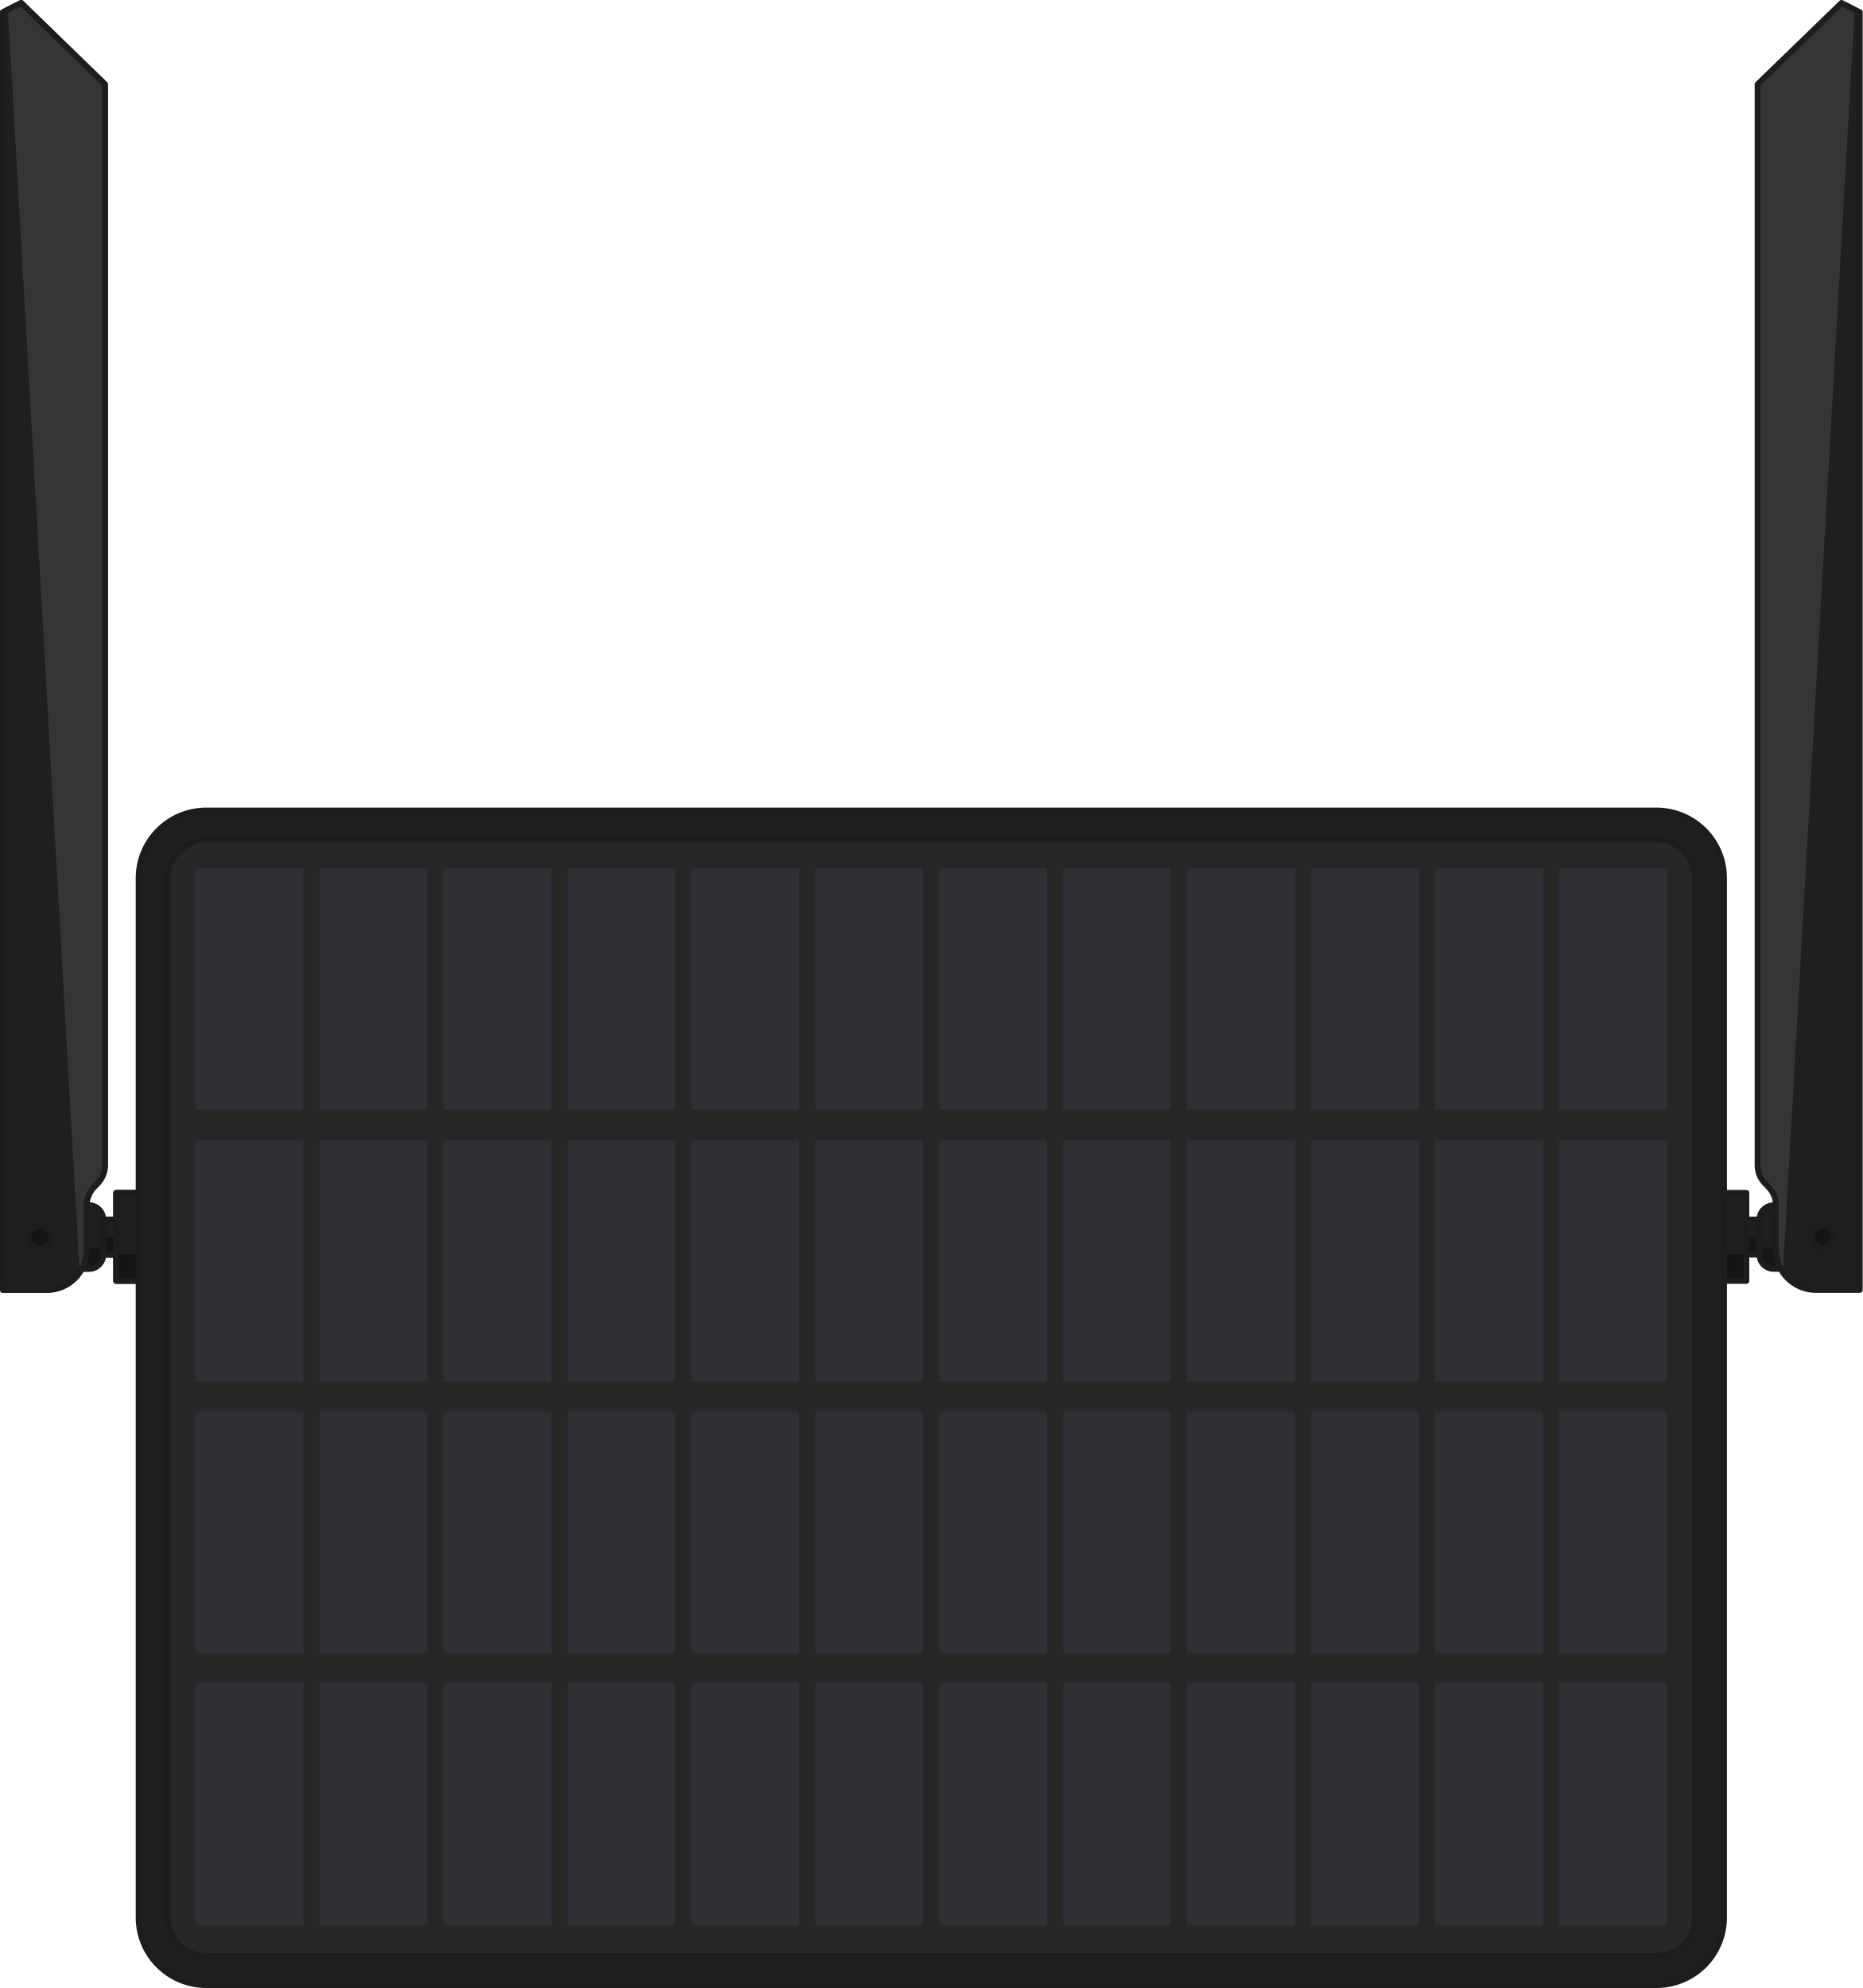
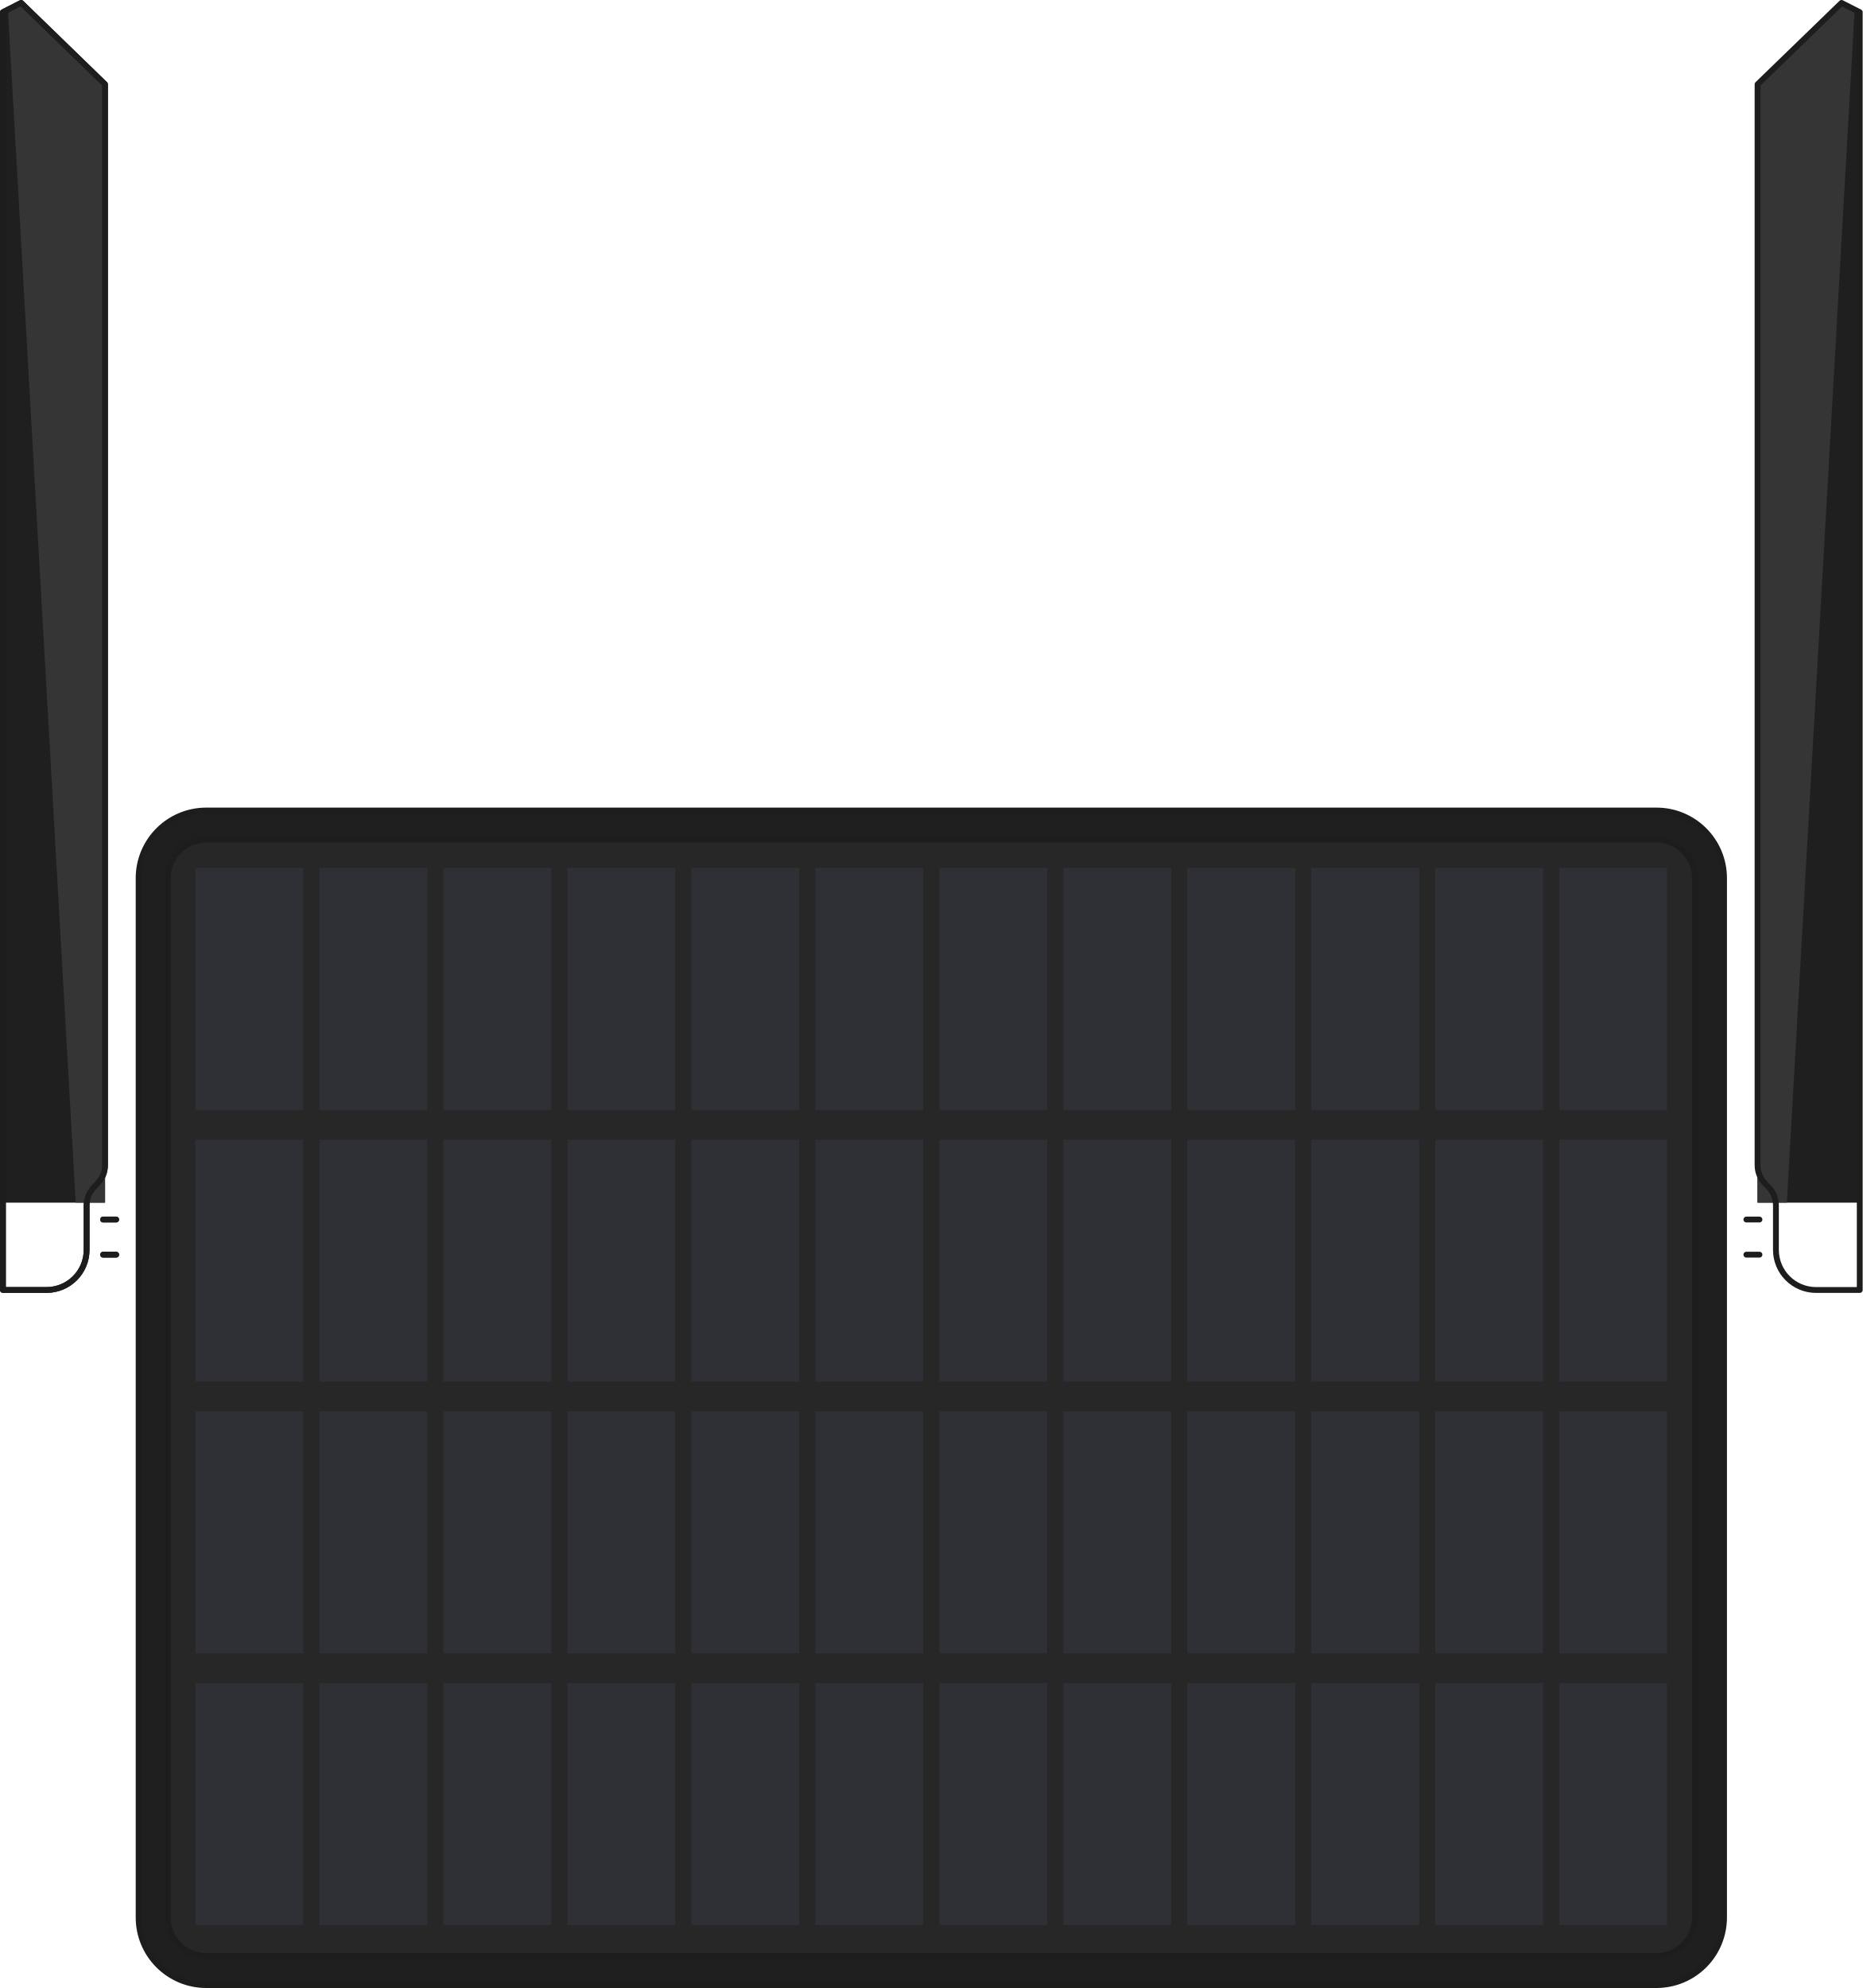
<svg xmlns="http://www.w3.org/2000/svg" viewBox="0 0 511.14 545.49" version="1.1" id="svg544" width="511.14" height="545.49">
  <defs id="defs1">
    <style id="style1">.cls-1{fill:#201f1f;}.cls-2{fill:#161515;}.cls-3{fill:#282727;}.cls-4,.cls-6{fill:none;}.cls-4{stroke:#1d1d1b;stroke-linecap:round;stroke-linejoin:round;stroke-width:1.6px;}.cls-5{fill:#353535;}.cls-6{stroke:#777677;stroke-miterlimit:10;stroke-width:0.99px;}.cls-7{fill:#2e3035;}</style>
  </defs>
  <g id="Layer_2" data-name="Layer 2" transform="translate(-171.45,-124.6)">
-     <path class="cls-1" fill="#201f1f" d="m 681.76,127.94 v 350.63 h -12 a 11,11 0 0 1 -11,-11 v -12.24 a 7.11,7.11 0 0 0 -1.95,-4.89 l -1.15,-1.22 a 7.1,7.1 0 0 1 -1.94,-4.89 v -296.6 l 23,-22.33 3.64,1.85 z" id="path1" />
-     <circle class="cls-2" fill="#161515" cx="671.64" cy="464.07" r="3.05" id="circle1" />
-     <path class="cls-1" fill="#201f1f" d="m 658.79,455.33 h -0.63 a 3.9,3.9 0 0 0 -3.89,3.9 v 9.64 a 3.89,3.89 0 0 0 3.89,3.89 h 1.94" id="path2" />
-     <rect class="cls-1" fill="#201f1f" x="650.68" y="459.23" width="3.59" height="9.64" id="rect2" />
-     <polyline class="cls-1" fill="#201f1f" points="644.85 476.07 650.68 476.07 650.68 451.91 644.51 451.91" id="polyline2" />
+     <path class="cls-1" fill="#201f1f" d="m 681.76,127.94 v 326.66 h -28.04 v -306.87 l 23,-22.33 3.64,1.85 z" id="path1" />
    <path class="cls-1" fill="#201f1f" d="M 626,347 H 228.05 a 18.56,18.56 0 0 0 -18.56,18.55 v 285.19 a 18.55,18.55 0 0 0 18.56,18.55 H 626 a 18.54,18.54 0 0 0 18.55,-18.55 V 365.52 A 18.55,18.55 0 0 0 626,347 Z m 10.55,303.77 A 10.56,10.56 0 0 1 626,661.29 H 228.05 A 10.57,10.57 0 0 1 217.49,650.74 V 365.52 A 10.57,10.57 0 0 1 228.05,355 H 626 a 10.56,10.56 0 0 1 10.55,10.55 z" id="path3" />
    <path class="cls-3" fill="#282727" d="M 636.51,365.52 V 650.74 A 10.56,10.56 0 0 1 626,661.29 H 228.05 A 10.57,10.57 0 0 1 217.49,650.74 V 365.52 A 10.57,10.57 0 0 1 228.05,355 H 626 a 10.56,10.56 0 0 1 10.51,10.52 z" id="path4" />
    <path class="cls-4" stroke="#1d1d1b" stroke-width="1.6px" stroke-linecap="round" stroke-linejoin="round" d="m 200.26,147.73 v 296.6 a 7.11,7.11 0 0 1 -1.95,4.89 l -1.15,1.22 a 7.14,7.14 0 0 0 -1.94,4.89 v 12.23 a 11,11 0 0 1 -11,11 H 172.25 V 127.94 l 5,-2.54 z" id="path5" />
-     <circle class="cls-4" stroke="#1d1d1b" stroke-width="1.6px" stroke-linecap="round" stroke-linejoin="round" cx="182.36" cy="464.07" r="3.05" id="circle5" />
-     <path class="cls-4" stroke="#1d1d1b" stroke-width="1.6px" stroke-linecap="round" stroke-linejoin="round" d="m 195.22,455.33 h 0.62 a 3.91,3.91 0 0 1 3.9,3.9 v 9.64 a 3.9,3.9 0 0 1 -3.9,3.89 h -1.93" id="path6" />
    <line class="cls-4" stroke="#1d1d1b" stroke-width="1.6px" stroke-linecap="round" stroke-linejoin="round" x1="199.74" y1="459.23" x2="203.33" y2="459.23" id="line6" />
    <line class="cls-4" stroke="#1d1d1b" stroke-width="1.6px" stroke-linecap="round" stroke-linejoin="round" x1="199.74" y1="468.87" x2="203.33" y2="468.87" id="line7" />
-     <polyline class="cls-4" stroke="#1d1d1b" stroke-width="1.6px" stroke-linecap="round" stroke-linejoin="round" points="209.16 476.07 203.32 476.07 203.32 451.91 209.49 451.91" id="polyline7" />
-     <path class="cls-5" fill="#353535" d="M 680.39,127.25 660.7,473.74 a 10.9,10.9 0 0 1 -1.91,-6.19 v -12.22 a 7.11,7.11 0 0 0 -1.95,-4.89 l -1.15,-1.22 a 7.1,7.1 0 0 1 -1.94,-4.89 v -296.6 l 23,-22.33 z" id="path7" />
-     <rect class="cls-2" fill="#161515" x="651.02" y="464.07" width="3" height="4.63" id="rect7" />
-     <rect class="cls-2" fill="#161515" x="644.51" y="468.7" width="6.19" height="7.21" id="rect8" />
-     <path class="cls-2" fill="#161515" d="m 654.62,467.12 h 4.52 v 5.54 h -2.52 a 2,2 0 0 1 -2,-2 v -3.55 z" id="path8" />
-     <path class="cls-1" fill="#201f1f" d="m 172.25,127.94 v 350.63 h 12 a 11,11 0 0 0 11,-11 v -12.24 a 7.11,7.11 0 0 1 1.95,-4.89 l 1.15,-1.22 a 7.1,7.1 0 0 0 1.94,-4.89 v -296.6 l -23,-22.33 -3.64,1.85 z" id="path9" />
-     <circle class="cls-2" fill="#161515" cx="182.36" cy="464.07" r="3.05" id="circle9" />
-     <path class="cls-1" fill="#201f1f" d="m 195.22,455.33 h 0.63 a 3.9,3.9 0 0 1 3.89,3.9 v 9.64 a 3.89,3.89 0 0 1 -3.89,3.89 h -1.94" id="path10" />
-     <rect class="cls-1" fill="#201f1f" x="199.74" y="459.23" width="3.59" height="9.64" id="rect10" />
-     <polyline class="cls-1" fill="#201f1f" points="209.16 476.07 203.33 476.07 203.33 451.91 209.5 451.91" id="polyline10" />
-     <path class="cls-5" fill="#353535" d="m 173.62,127.25 19.69,346.49 a 10.9,10.9 0 0 0 1.91,-6.19 v -12.22 a 7.11,7.11 0 0 1 1.95,-4.89 l 1.15,-1.22 a 7.1,7.1 0 0 0 1.94,-4.89 v -296.6 l -23,-22.33 z" id="path11" />
-     <rect class="cls-2" fill="#161515" x="199.99" y="464.07" width="3" height="4.63" transform="rotate(180,201.495,466.385)" id="rect11" />
-     <rect class="cls-2" fill="#161515" x="203.31" y="468.7" width="6.19" height="7.21" transform="rotate(180,206.405,472.31)" id="rect12" />
-     <path class="cls-2" fill="#161515" d="m 196.86,467.12 h 2.52 v 5.54 h -4.52 v -3.55 a 2,2 0 0 1 2,-1.99 z" transform="rotate(180,197.125,469.885)" id="path12" />
+     <path class="cls-5" fill="#353535" d="M 680.39,127.25 661.79,454.6 H 653.75 V 147.73 l 23,-22.33 z" id="path7" />
+     <path class="cls-1" fill="#201f1f" d="m 172.25,127.94 v 326.66 h 28.04 v -306.87 l -23,-22.33 -3.64,1.85 z" id="path9" />
+     <path class="cls-5" fill="#353535" d="M 173.62,127.25 192.22,454.6 H 200.26 V 147.73 l -23,-22.33 z" id="path11" />
    <rect class="cls-7" x="225.09" y="362.75" width="29.58" height="66.39" />
    <rect class="cls-7" x="259.11" y="362.75" width="29.58" height="66.39" />
    <rect class="cls-7" x="293.13" y="362.75" width="29.59" height="66.39" />
    <rect class="cls-7" x="327.15" y="362.75" width="29.59" height="66.39" />
    <rect class="cls-7" x="361.17" y="362.75" width="29.59" height="66.39" />
    <rect class="cls-7" x="395.20" y="362.75" width="29.58" height="66.39" />
    <rect class="cls-7" x="429.22" y="362.75" width="29.58" height="66.39" />
    <rect class="cls-7" x="463.24" y="362.75" width="29.59" height="66.39" />
    <rect class="cls-7" x="497.26" y="362.75" width="29.59" height="66.39" />
    <rect class="cls-7" x="531.29" y="362.75" width="29.58" height="66.39" />
    <rect class="cls-7" x="565.31" y="362.75" width="29.58" height="66.39" />
    <rect class="cls-7" x="599.33" y="362.75" width="29.59" height="66.39" />
    <rect class="cls-7" x="225.09" y="437.31" width="29.58" height="66.39" />
    <rect class="cls-7" x="259.11" y="437.31" width="29.58" height="66.39" />
    <rect class="cls-7" x="293.13" y="437.31" width="29.59" height="66.39" />
    <rect class="cls-7" x="327.15" y="437.31" width="29.59" height="66.39" />
    <rect class="cls-7" x="361.17" y="437.31" width="29.59" height="66.39" />
    <rect class="cls-7" x="395.20" y="437.31" width="29.58" height="66.39" />
    <rect class="cls-7" x="429.22" y="437.31" width="29.58" height="66.39" />
    <rect class="cls-7" x="463.24" y="437.31" width="29.59" height="66.39" />
    <rect class="cls-7" x="497.26" y="437.31" width="29.59" height="66.39" />
    <rect class="cls-7" x="531.29" y="437.31" width="29.58" height="66.39" />
    <rect class="cls-7" x="565.31" y="437.31" width="29.58" height="66.39" />
    <rect class="cls-7" x="599.33" y="437.31" width="29.59" height="66.39" />
    <rect class="cls-7" x="225.09" y="511.87" width="29.58" height="66.39" />
    <rect class="cls-7" x="259.11" y="511.87" width="29.58" height="66.39" />
    <rect class="cls-7" x="293.13" y="511.87" width="29.59" height="66.39" />
    <rect class="cls-7" x="327.15" y="511.87" width="29.59" height="66.39" />
    <rect class="cls-7" x="361.17" y="511.87" width="29.59" height="66.39" />
    <rect class="cls-7" x="395.20" y="511.87" width="29.58" height="66.39" />
    <rect class="cls-7" x="429.22" y="511.87" width="29.58" height="66.39" />
    <rect class="cls-7" x="463.24" y="511.87" width="29.59" height="66.39" />
    <rect class="cls-7" x="497.26" y="511.87" width="29.59" height="66.39" />
    <rect class="cls-7" x="531.29" y="511.87" width="29.58" height="66.39" />
    <rect class="cls-7" x="565.31" y="511.87" width="29.58" height="66.39" />
    <rect class="cls-7" x="599.33" y="511.87" width="29.59" height="66.39" />
    <rect class="cls-7" x="225.09" y="586.43" width="29.58" height="66.38" />
    <rect class="cls-7" x="259.11" y="586.43" width="29.58" height="66.38" />
    <rect class="cls-7" x="293.13" y="586.43" width="29.59" height="66.38" />
    <rect class="cls-7" x="327.15" y="586.43" width="29.59" height="66.38" />
    <rect class="cls-7" x="361.17" y="586.43" width="29.59" height="66.38" />
    <rect class="cls-7" x="395.20" y="586.43" width="29.58" height="66.38" />
    <rect class="cls-7" x="429.22" y="586.43" width="29.58" height="66.38" />
    <rect class="cls-7" x="463.24" y="586.43" width="29.59" height="66.38" />
    <rect class="cls-7" x="497.26" y="586.43" width="29.59" height="66.38" />
    <rect class="cls-7" x="531.29" y="586.43" width="29.58" height="66.38" />
    <rect class="cls-7" x="565.31" y="586.43" width="29.58" height="66.38" />
    <rect class="cls-7" x="599.33" y="586.43" width="29.59" height="66.38" />
    <path class="cls-4" stroke="#1d1d1b" stroke-width="1.6px" stroke-linecap="round" stroke-linejoin="round" d="m 653.75,147.73 v 296.6 a 7.1,7.1 0 0 0 1.94,4.89 l 1.16,1.22 a 7.19,7.19 0 0 1 1.94,4.89 v 12.23 a 11,11 0 0 0 11,11 h 12 V 127.94 l -5,-2.54 z" id="path539" />
-     <circle class="cls-4" stroke="#1d1d1b" stroke-width="1.6px" stroke-linecap="round" stroke-linejoin="round" cx="671.64" cy="464.07" r="3.05" id="circle539" />
-     <path class="cls-4" stroke="#1d1d1b" stroke-width="1.6px" stroke-linecap="round" stroke-linejoin="round" d="m 658.79,455.33 h -0.63 a 3.9,3.9 0 0 0 -3.89,3.9 v 9.64 a 3.89,3.89 0 0 0 3.89,3.89 h 1.94" id="path540" />
    <line class="cls-4" stroke="#1d1d1b" stroke-width="1.6px" stroke-linecap="round" stroke-linejoin="round" x1="654.27" y1="459.23" x2="650.68" y2="459.23" id="line540" />
    <line class="cls-4" stroke="#1d1d1b" stroke-width="1.6px" stroke-linecap="round" stroke-linejoin="round" x1="654.27" y1="468.87" x2="650.68" y2="468.87" id="line541" />
-     <polyline class="cls-4" stroke="#1d1d1b" stroke-width="1.6px" stroke-linecap="round" stroke-linejoin="round" points="644.85 476.07 650.68 476.07 650.68 451.91 644.51 451.91" id="polyline541" />
    <path class="cls-4" stroke="#1d1d1b" stroke-width="1.6px" stroke-linecap="round" stroke-linejoin="round" d="M 626,347 H 228.05 a 18.56,18.56 0 0 0 -18.56,18.55 v 285.19 a 18.55,18.55 0 0 0 18.56,18.55 H 626 a 18.54,18.54 0 0 0 18.55,-18.55 V 365.52 A 18.55,18.55 0 0 0 626,347 Z m 10.55,303.77 A 10.56,10.56 0 0 1 626,661.29 H 228.05 A 10.57,10.57 0 0 1 217.49,650.74 V 365.52 A 10.57,10.57 0 0 1 228.05,355 H 626 a 10.56,10.56 0 0 1 10.55,10.55 z" id="path541" />
    <path class="cls-4" stroke="#1d1d1b" stroke-width="1.6px" stroke-linecap="round" stroke-linejoin="round" d="m 200.26,147.73 v 296.6 a 7.11,7.11 0 0 1 -1.95,4.89 l -1.15,1.22 a 7.14,7.14 0 0 0 -1.94,4.89 v 12.23 a 11,11 0 0 1 -11,11 H 172.25 V 127.94 l 5,-2.54 z" id="path542" />
-     <circle class="cls-4" stroke="#1d1d1b" stroke-width="1.6px" stroke-linecap="round" stroke-linejoin="round" cx="182.36" cy="464.07" r="3.05" id="circle542" />
-     <path class="cls-4" stroke="#1d1d1b" stroke-width="1.6px" stroke-linecap="round" stroke-linejoin="round" d="m 195.22,455.33 h 0.62 a 3.91,3.91 0 0 1 3.9,3.9 v 9.64 a 3.9,3.9 0 0 1 -3.9,3.89 h -1.93" id="path543" />
    <line class="cls-4" stroke="#1d1d1b" stroke-width="1.6px" stroke-linecap="round" stroke-linejoin="round" x1="199.74" y1="459.23" x2="203.33" y2="459.23" id="line543" />
    <line class="cls-4" stroke="#1d1d1b" stroke-width="1.6px" stroke-linecap="round" stroke-linejoin="round" x1="199.74" y1="468.87" x2="203.33" y2="468.87" id="line544" />
-     <polyline class="cls-4" stroke="#1d1d1b" stroke-width="1.6px" stroke-linecap="round" stroke-linejoin="round" points="209.16 476.07 203.32 476.07 203.32 451.91 209.49 451.91" id="polyline544" />
  </g>
</svg>
